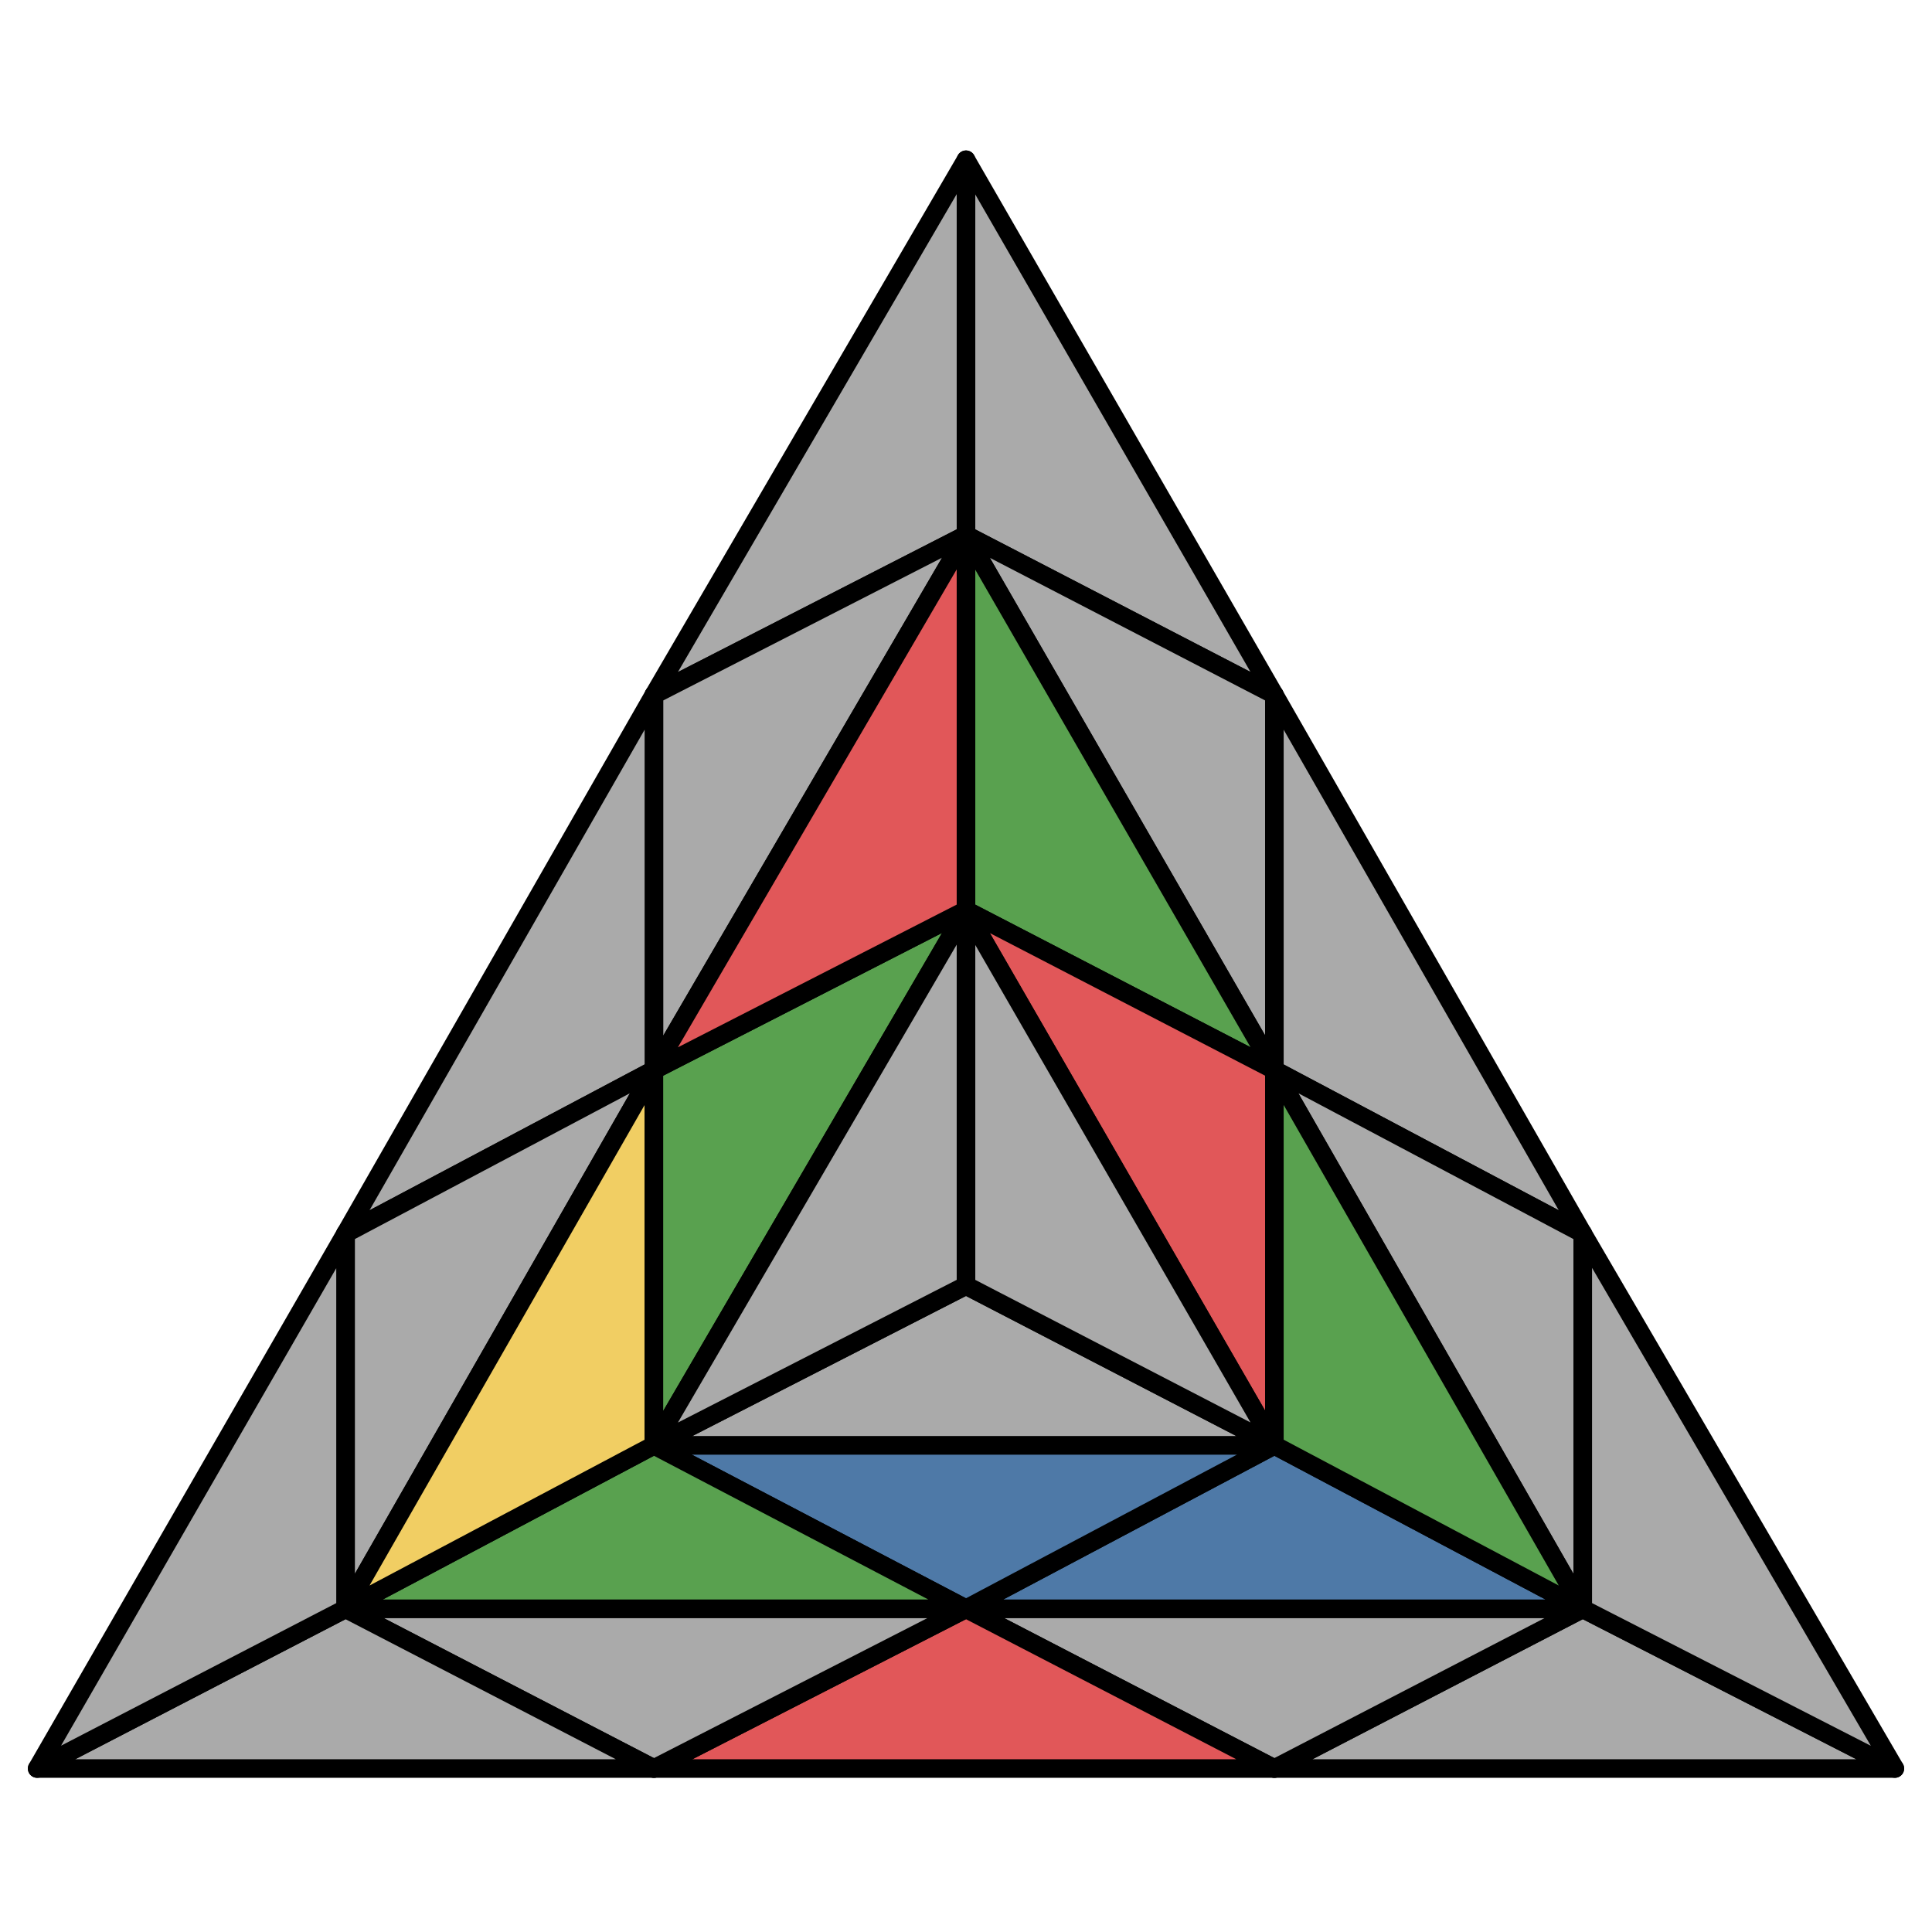
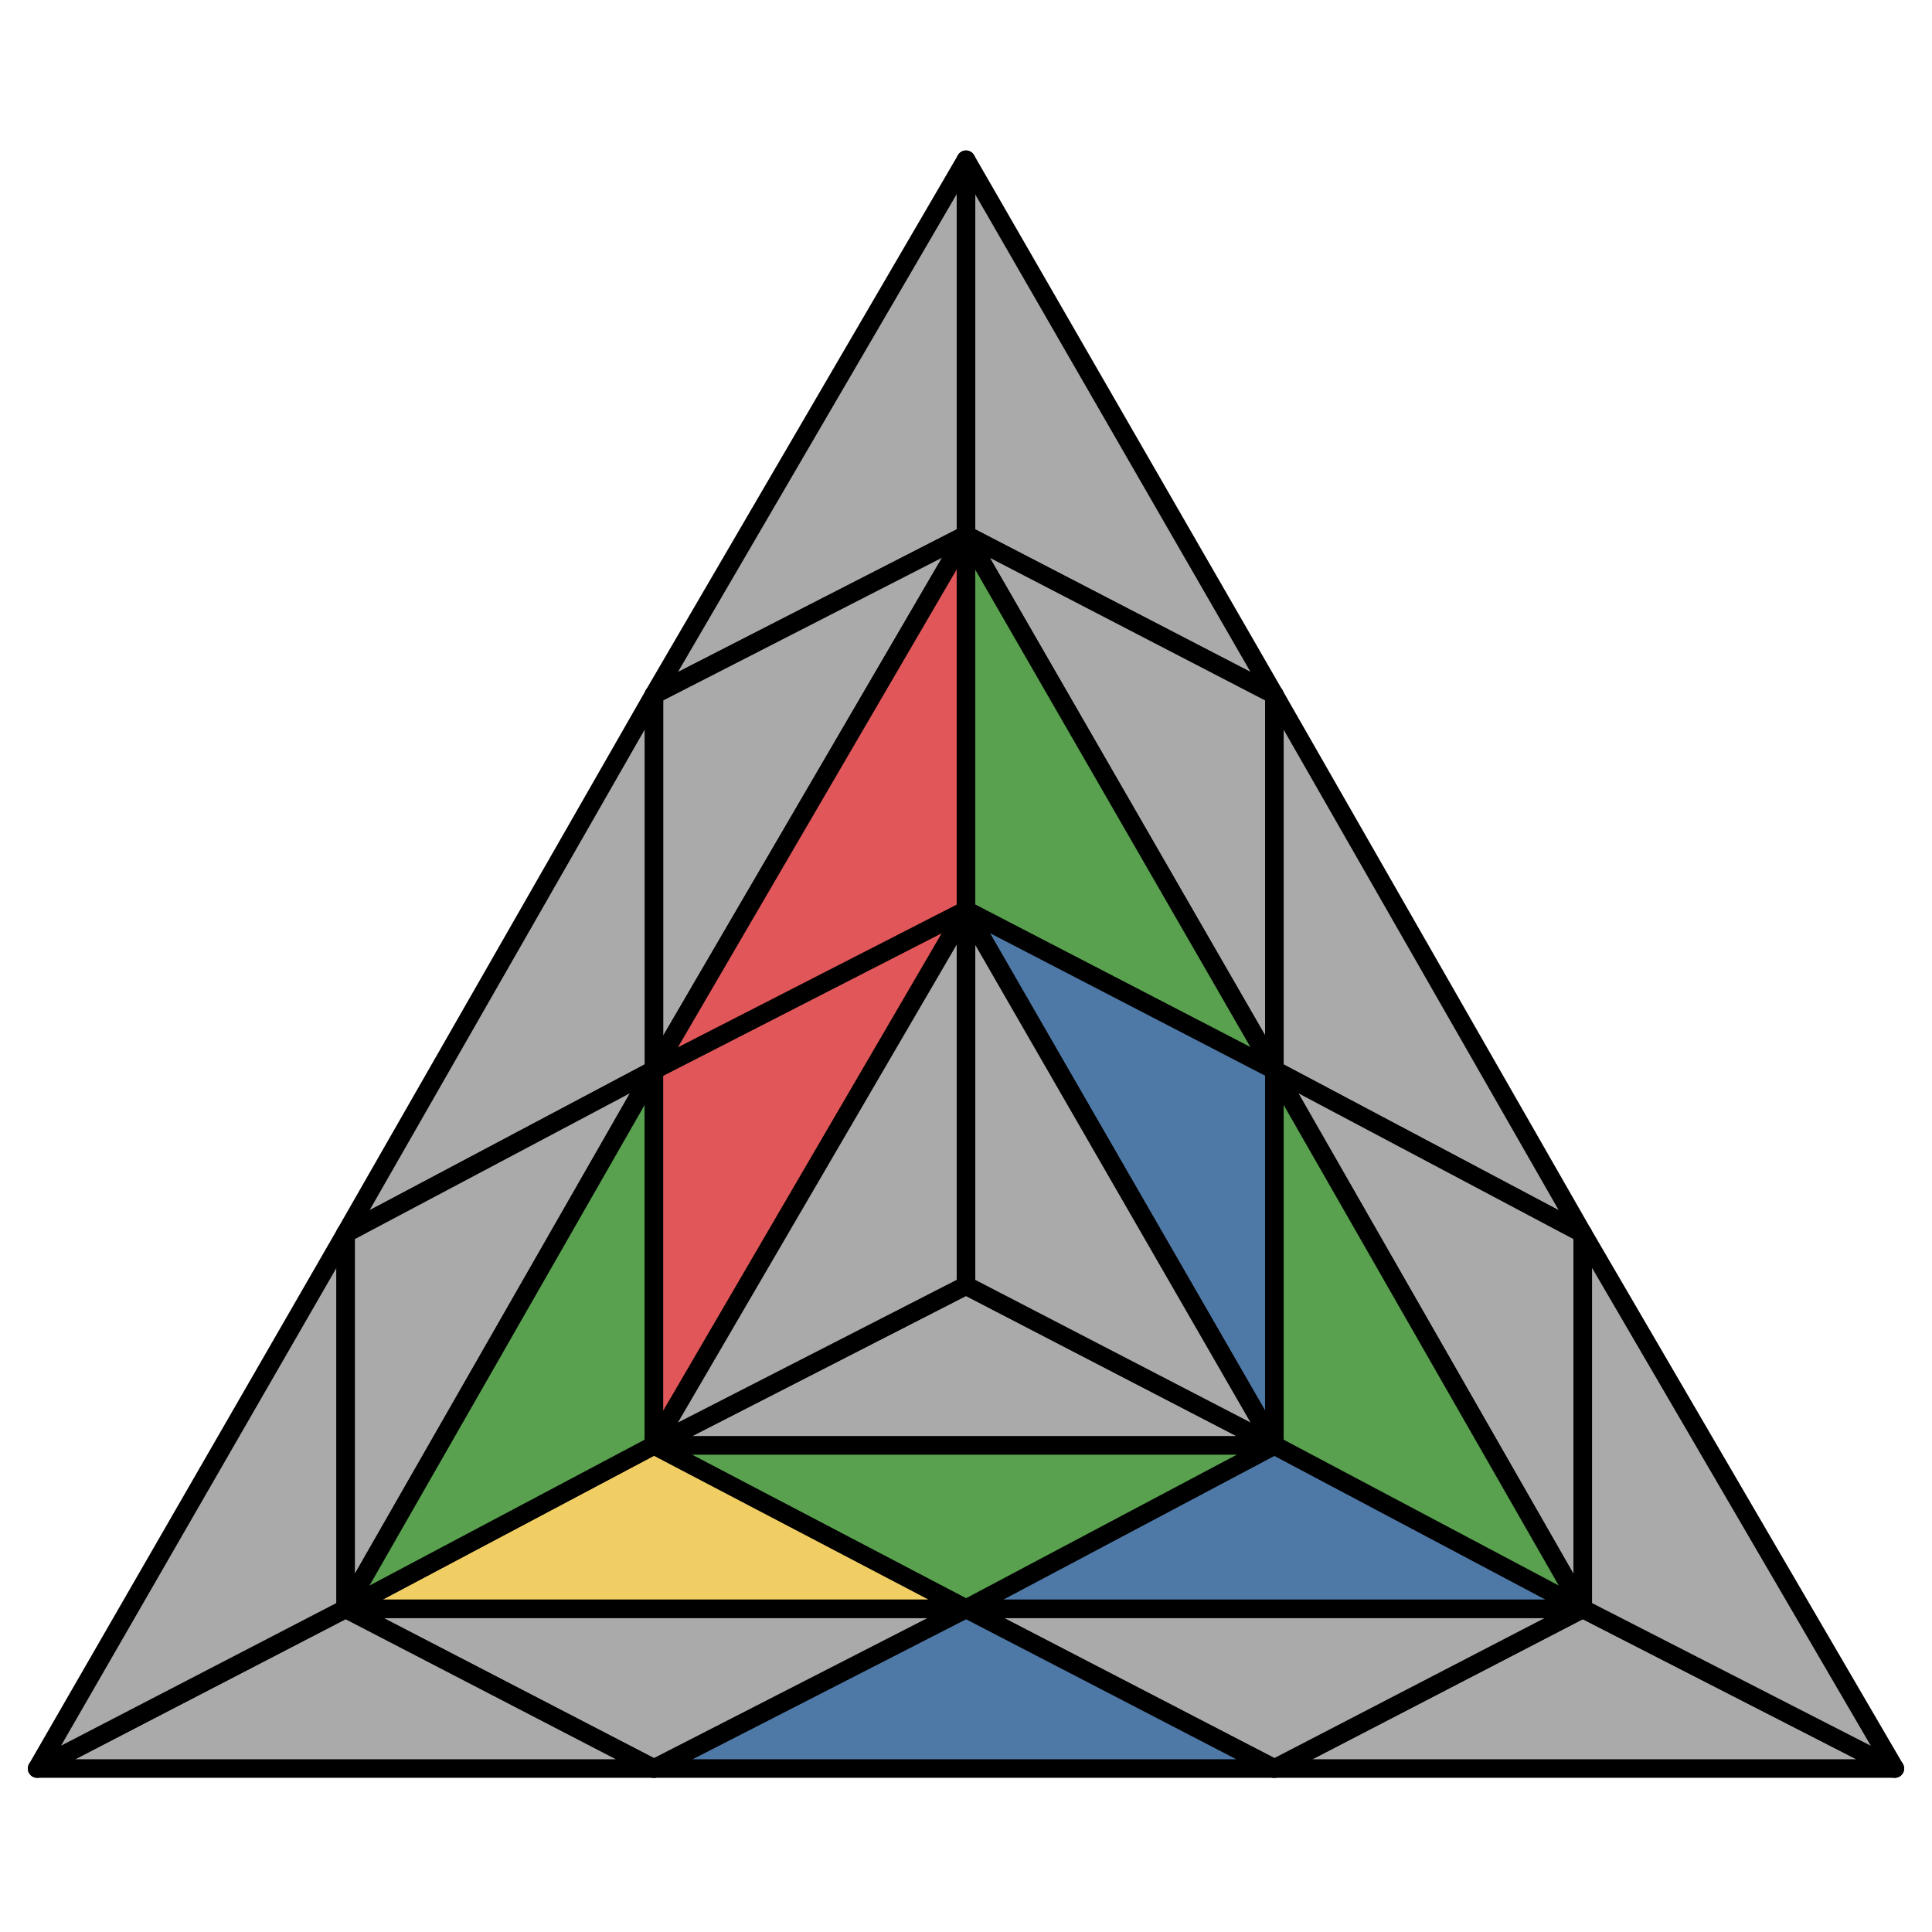
<svg xmlns="http://www.w3.org/2000/svg" id="27" viewBox="0 0 520 520">
  <style>
polygon { stroke: black; stroke-width: 5px; stroke-linejoin: round;}
.green {fill: #59a14f;}
.red {fill: #e15759;}
.blue {fill: #4e79a7;}
.yellow {fill: #f1ce63;}
.grey {fill: #aaa;}
</style>
  <polygon class="grey" points="343 476 426 433 510 476" />
  <polygon class="grey" points="260 433 343 476 426 433" />
-   <polygon class="red" points="176 476 260 433 343 476" />
+   <polygon class="blue" points="176 476 260 433 343 476" />
  <polygon class="grey" points="93 433 176 476 260 433" />
  <polygon class="grey" points="10 476 93 433 176 476" />
  <polygon class="grey" points="176 187 260 144 260 43" />
  <polygon class="grey" points="176 288 176 187 260 144" />
  <polygon class="grey" points="93 332 176 288 176 187" />
  <polygon class="grey" points="93 433 93 332 176 288" />
  <polygon class="grey" points="10 476 93 433 93 332" />
  <polygon class="grey" points="343 187 260 144 260 43" />
  <polygon class="grey" points="343 288 343 187 260 144" />
  <polygon class="grey" points="426 332 343 288 343 187" />
  <polygon class="grey" points="426 433 426 332 343 288" />
  <polygon class="grey" points="426 433 510 476 426 332" />
  <polygon class="blue" points="426 433 343 389 260 433" />
-   <polygon class="blue" points="260 433 176 389 343 389" />
-   <polygon class="green" points="93 433 176 389 260 433" />
-   <polygon class="yellow" points="176 288 93 433 176 389" />
-   <polygon class="green" points="176 288 260 245 176 389" />
+   <polygon class="green" points="260 433 176 389 343 389" />
+   <polygon class="yellow" points="93 433 176 389 260 433" />
+   <polygon class="green" points="176 288 93 433 176 389" />
+   <polygon class="red" points="176 288 260 245 176 389" />
  <polygon class="red" points="176 288 260 144 260 245" />
  <polygon class="green" points="260 144 343 288 260 245" />
-   <polygon class="red" points="343 288 260 245 343 389" />
+   <polygon class="blue" points="343 288 260 245 343 389" />
  <polygon class="green" points="343 288 426 433 343 389" />
  <polygon class="grey" points="343 389 260 346 176 389" />
  <polygon class="grey" points="176 389 260 245 260 346" />
  <polygon class="grey" points="343 389 260 245 260 346" />
</svg>
